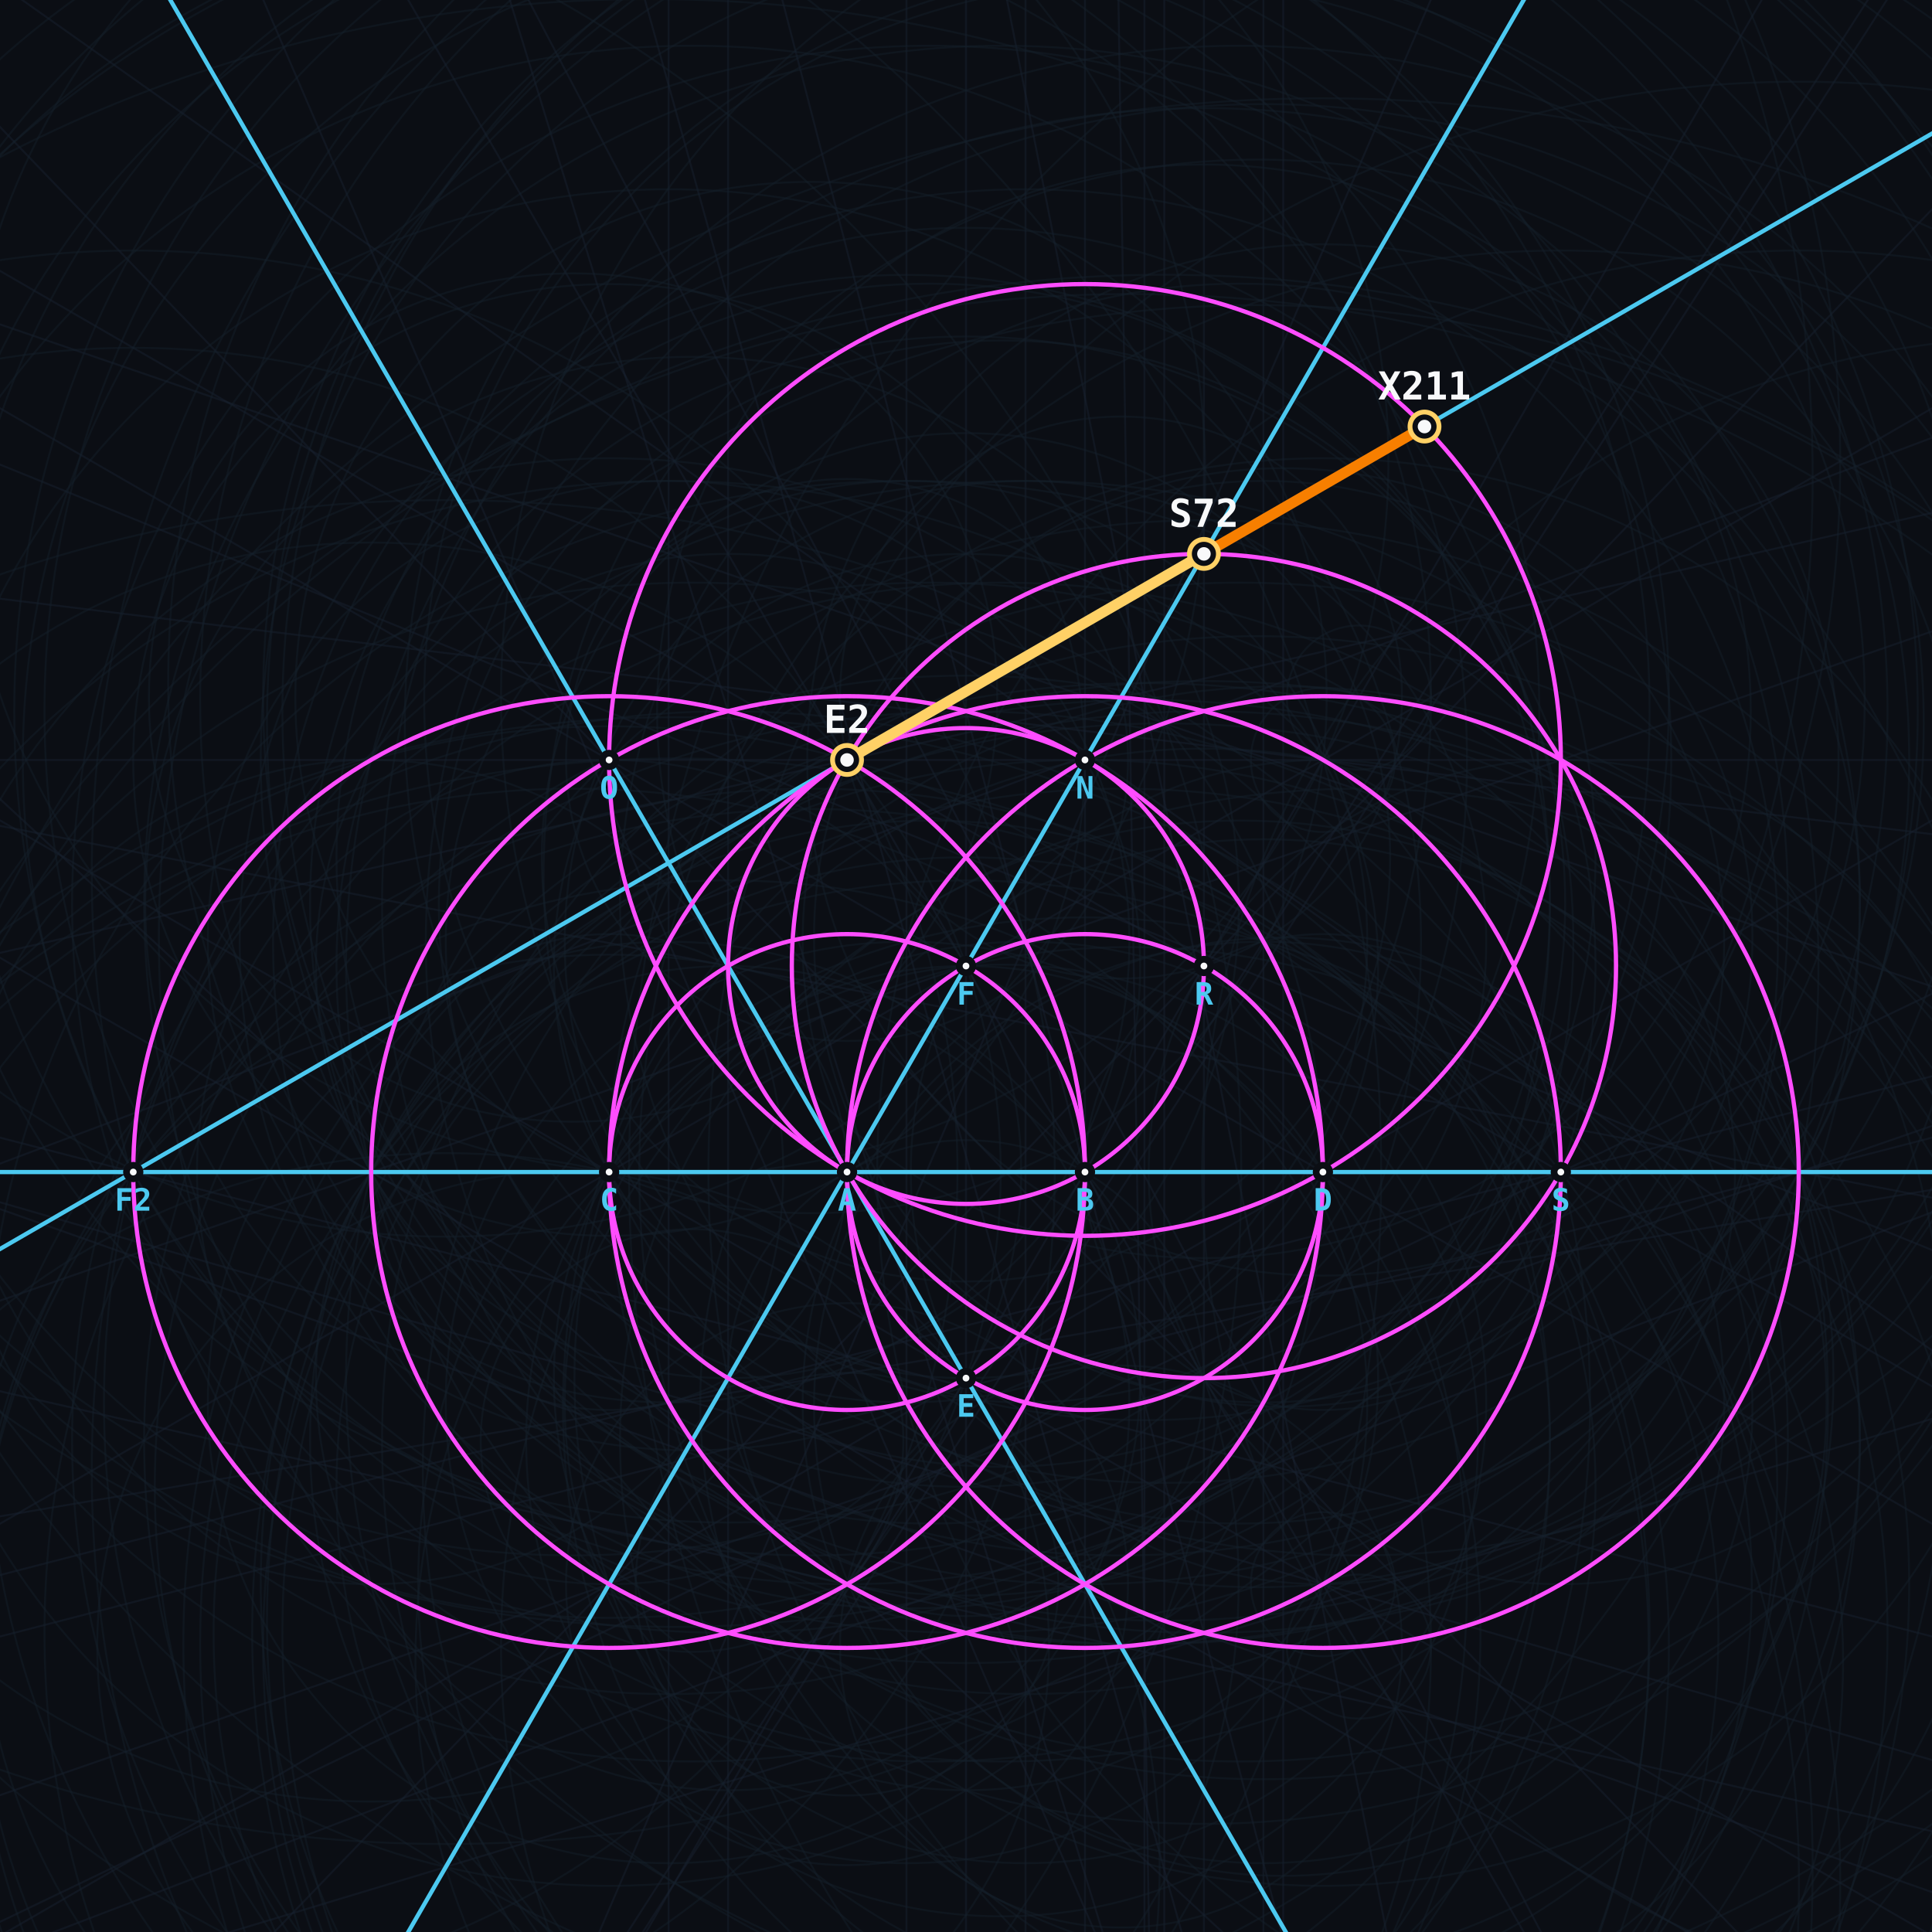
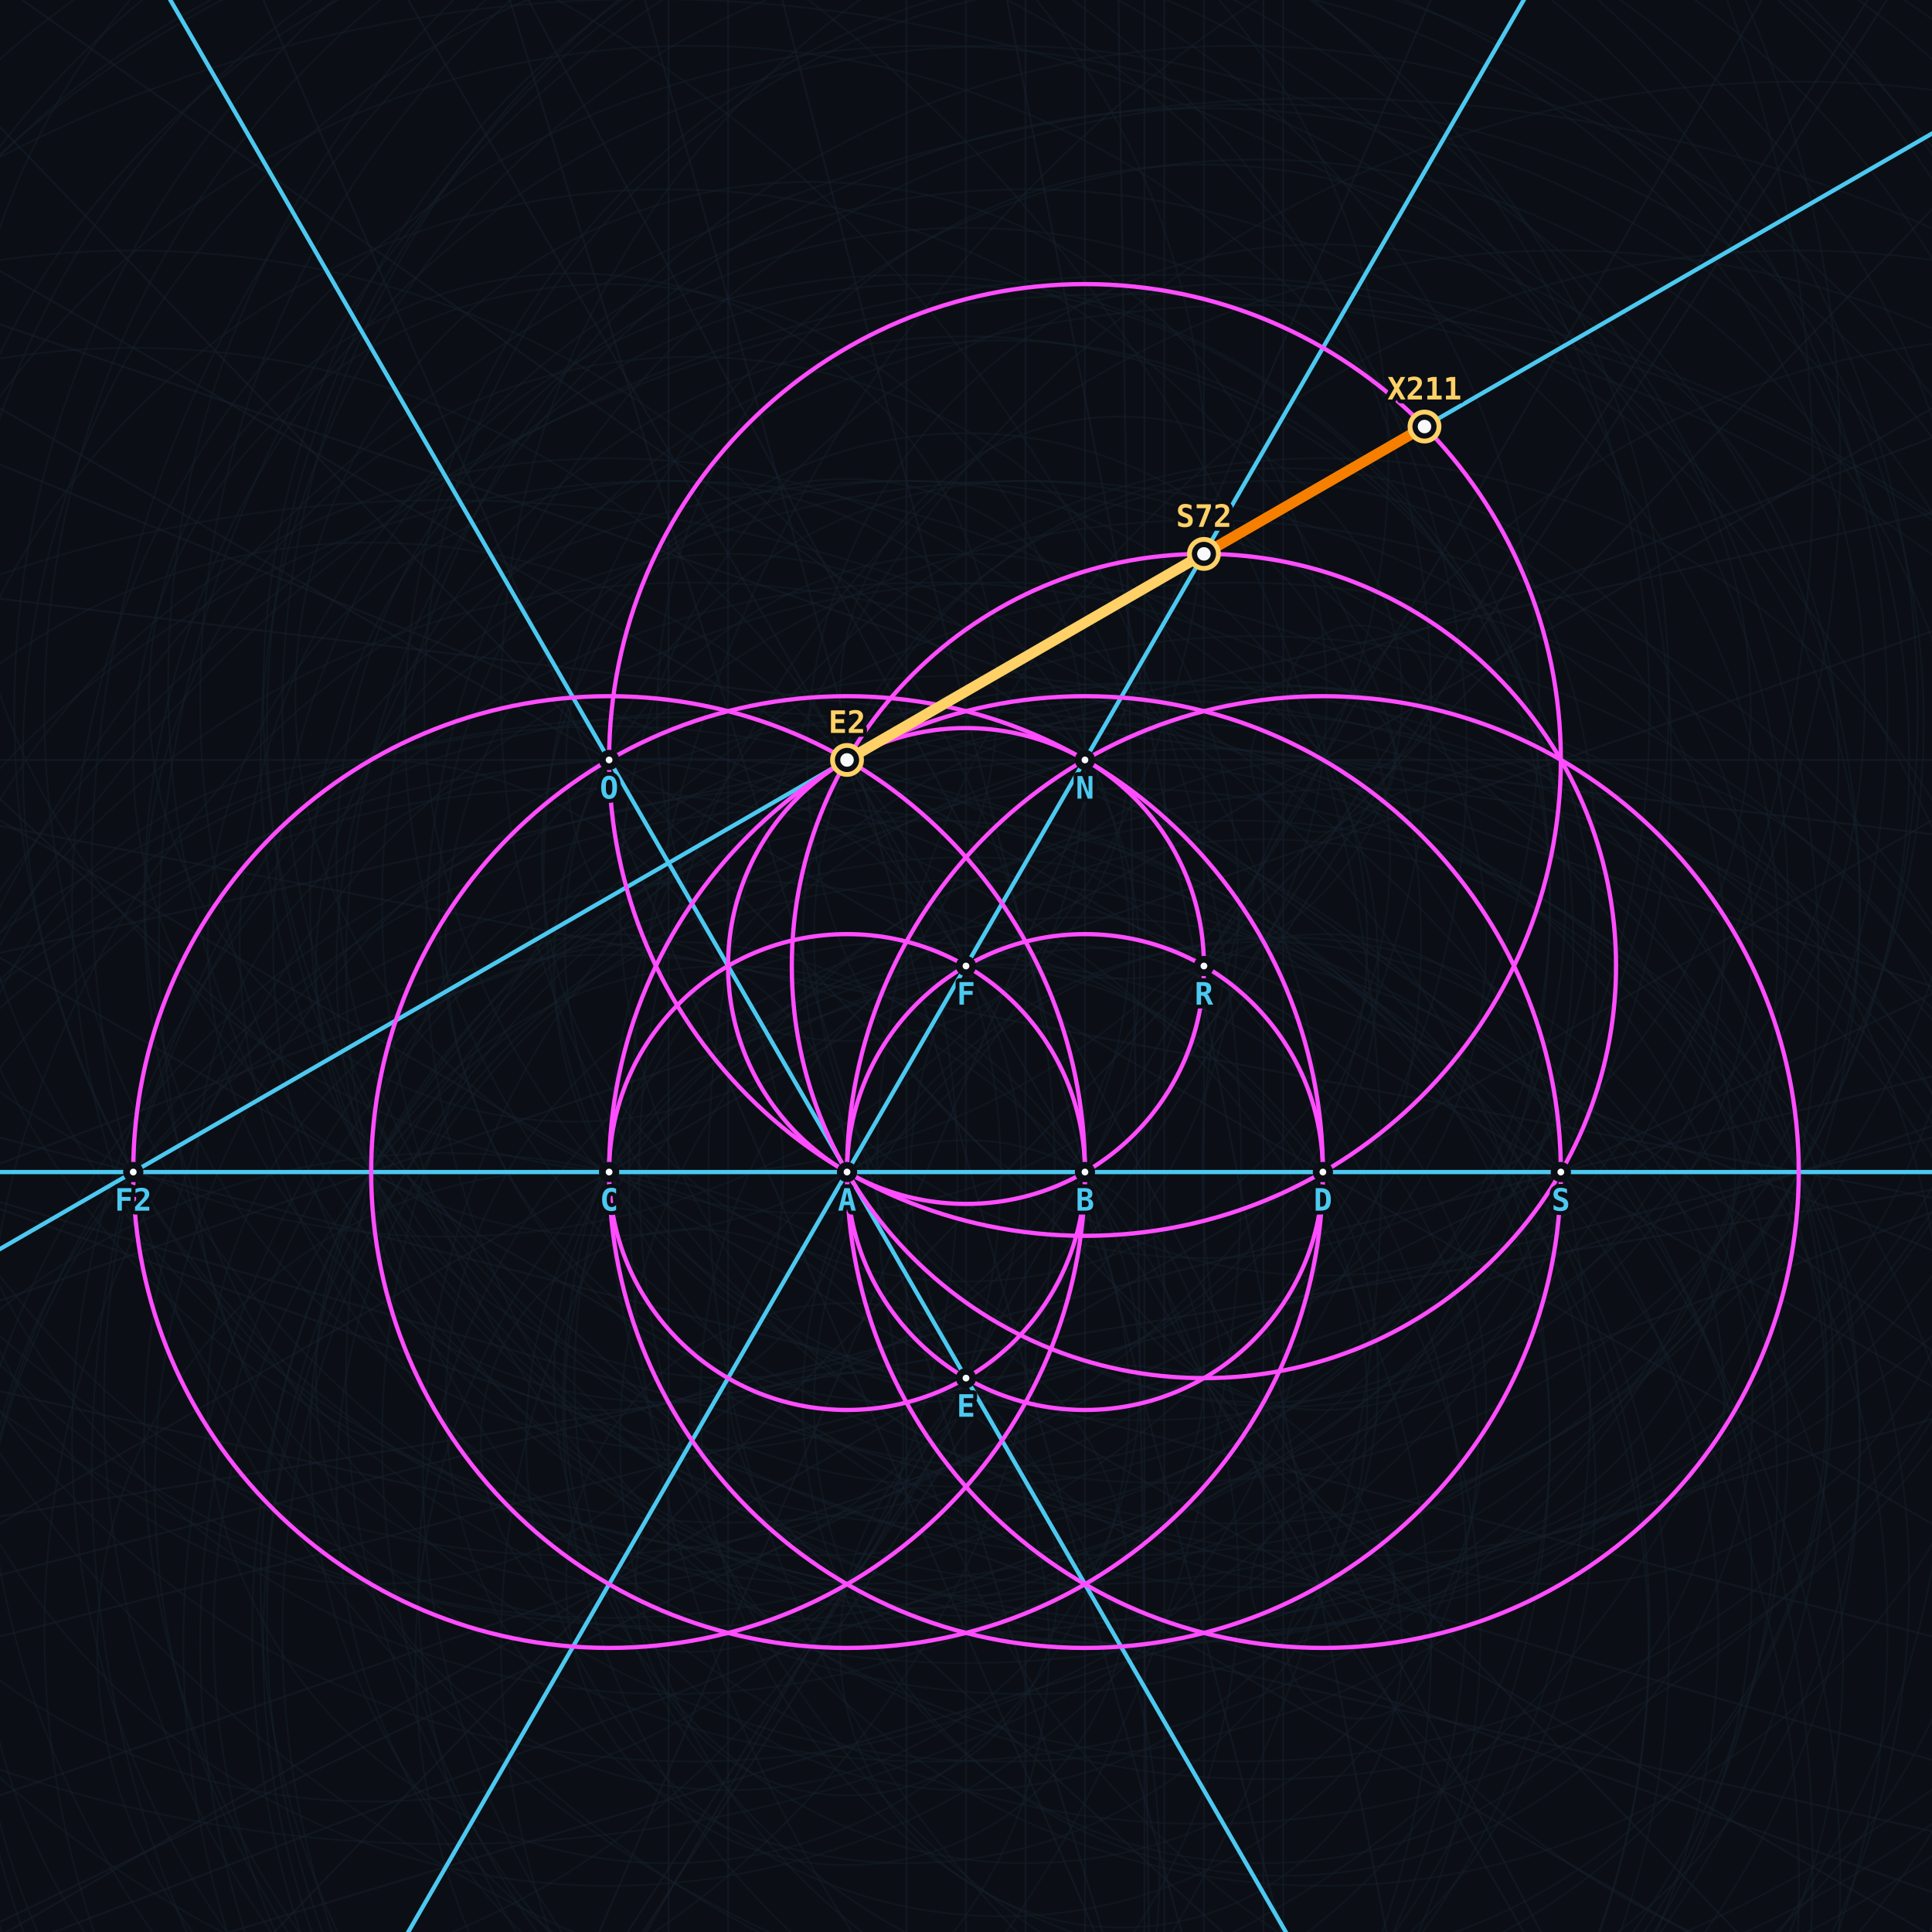
<svg xmlns="http://www.w3.org/2000/svg" viewBox="0 0 1000 1000" width="100%" height="100%" class="levels-svg">
  <defs>
    <clipPath id="sq-clip">
      <rect x="0" y="0" width="1000" height="1000" />
    </clipPath>
  </defs>
  <rect x="0" y="0" width="1000" height="1000" fill="#0b0e14" />
  <g clip-path="url(#sq-clip)">
    <line x1="1155.79" y1="-422.55" x2="-94.21" y2="1742.51" stroke="#1a2332" stroke-width="1.0" stroke-opacity="0.45" />
    <line x1="1155.79" y1="1635.86" x2="-94.21" y2="-529.21" stroke="#1a2332" stroke-width="1.0" stroke-opacity="0.45" />
    <line x1="-674.90" y1="34.98" x2="1490.17" y2="1284.98" stroke="#1a2332" stroke-width="1.0" stroke-opacity="0.45" />
    <line x1="-674.90" y1="1178.33" x2="1490.17" y2="-71.67" stroke="#1a2332" stroke-width="1.0" stroke-opacity="0.45" />
    <line x1="1674.90" y1="34.98" x2="-490.17" y2="1284.98" stroke="#1a2332" stroke-width="1.0" stroke-opacity="0.45" />
    <line x1="1674.90" y1="1178.33" x2="-490.17" y2="-71.67" stroke="#1a2332" stroke-width="1.0" stroke-opacity="0.45" />
    <line x1="500.00" y1="1856.65" x2="500.00" y2="-643.35" stroke="#1a2332" stroke-width="1.0" stroke-opacity="0.45" />
    <line x1="1527.20" y1="144.17" x2="-835.08" y2="962.49" stroke="#1a2332" stroke-width="1.0" stroke-opacity="0.45" />
    <line x1="-798.05" y1="34.98" x2="1367.01" y2="1284.98" stroke="#1a2332" stroke-width="1.0" stroke-opacity="0.45" />
    <line x1="376.85" y1="1856.65" x2="376.85" y2="-643.35" stroke="#1a2332" stroke-width="1.0" stroke-opacity="0.45" />
    <line x1="-573.53" y1="317.10" x2="1881.42" y2="789.55" stroke="#1a2332" stroke-width="1.0" stroke-opacity="0.45" />
    <line x1="1910.43" y1="353.77" x2="-510.18" y2="978.77" stroke="#1a2332" stroke-width="1.0" stroke-opacity="0.45" />
    <line x1="469.21" y1="1856.65" x2="469.21" y2="-643.35" stroke="#1a2332" stroke-width="1.0" stroke-opacity="0.45" />
    <line x1="180.87" y1="-550.72" x2="849.91" y2="1858.09" stroke="#1a2332" stroke-width="1.0" stroke-opacity="0.45" />
    <line x1="561.58" y1="1856.65" x2="561.58" y2="-643.35" stroke="#1a2332" stroke-width="1.0" stroke-opacity="0.45" />
    <line x1="1688.42" y1="393.35" x2="-811.58" y2="393.35" stroke="#1a2332" stroke-width="1.0" stroke-opacity="0.45" />
    <line x1="-397.51" y1="-347.39" x2="1335.93" y2="1454.05" stroke="#1a2332" stroke-width="1.0" stroke-opacity="0.45" />
    <line x1="1650.35" y1="357.47" x2="-711.93" y2="1175.79" stroke="#1a2332" stroke-width="1.0" stroke-opacity="0.45" />
    <line x1="-397.51" y1="1560.70" x2="1335.93" y2="-240.74" stroke="#1a2332" stroke-width="1.0" stroke-opacity="0.45" />
    <line x1="-367.01" y1="-71.67" x2="1798.05" y2="1178.33" stroke="#1a2332" stroke-width="1.0" stroke-opacity="0.45" />
    <line x1="1787.28" y1="353.77" x2="-633.34" y2="978.77" stroke="#1a2332" stroke-width="1.0" stroke-opacity="0.45" />
    <line x1="346.06" y1="1856.65" x2="346.06" y2="-643.35" stroke="#1a2332" stroke-width="1.0" stroke-opacity="0.45" />
    <line x1="-71.08" y1="-481.92" x2="917.14" y2="1814.47" stroke="#1a2332" stroke-width="1.0" stroke-opacity="0.45" />
    <line x1="249.08" y1="-603.65" x2="874.08" y2="1816.96" stroke="#1a2332" stroke-width="1.0" stroke-opacity="0.45" />
    <line x1="623.15" y1="1856.65" x2="623.15" y2="-643.35" stroke="#1a2332" stroke-width="1.0" stroke-opacity="0.45" />
    <line x1="1660.82" y1="-21.67" x2="-679.47" y2="857.55" stroke="#1a2332" stroke-width="1.0" stroke-opacity="0.45" />
    <line x1="1728.12" y1="1113.67" x2="-709.47" y2="558.54" stroke="#1a2332" stroke-width="1.0" stroke-opacity="0.45" />
    <line x1="1315.04" y1="1632.55" x2="-518.41" y2="-66.99" stroke="#1a2332" stroke-width="1.0" stroke-opacity="0.45" />
    <line x1="1728.12" y1="99.64" x2="-709.47" y2="654.76" stroke="#1a2332" stroke-width="1.0" stroke-opacity="0.45" />
    <line x1="-910.43" y1="353.77" x2="1510.18" y2="978.77" stroke="#1a2332" stroke-width="1.0" stroke-opacity="0.45" />
    <line x1="530.79" y1="1856.65" x2="530.79" y2="-643.35" stroke="#1a2332" stroke-width="1.0" stroke-opacity="0.45" />
    <line x1="947.92" y1="-481.92" x2="-40.29" y2="1814.47" stroke="#1a2332" stroke-width="1.0" stroke-opacity="0.45" />
    <line x1="71.78" y1="-626.15" x2="805.07" y2="1763.89" stroke="#1a2332" stroke-width="1.0" stroke-opacity="0.45" />
    <line x1="1556.27" y1="873.17" x2="-759.64" y2="-68.38" stroke="#1a2332" stroke-width="1.0" stroke-opacity="0.45" />
    <line x1="1534.37" y1="257.66" x2="-719.10" y2="1340.19" stroke="#1a2332" stroke-width="1.0" stroke-opacity="0.45" />
    <line x1="6.10" y1="-510.39" x2="1166.49" y2="1703.99" stroke="#1a2332" stroke-width="1.0" stroke-opacity="0.45" />
    <line x1="653.94" y1="1856.65" x2="653.94" y2="-643.35" stroke="#1a2332" stroke-width="1.0" stroke-opacity="0.45" />
    <line x1="1212.03" y1="-382.14" x2="-138.31" y2="1721.80" stroke="#1a2332" stroke-width="1.0" stroke-opacity="0.45" />
    <line x1="1793.07" y1="528.43" x2="-688.56" y2="225.97" stroke="#1a2332" stroke-width="1.0" stroke-opacity="0.45" />
    <line x1="1516.23" y1="1059.99" x2="-885.69" y2="366.62" stroke="#1a2332" stroke-width="1.0" stroke-opacity="0.45" />
    <line x1="-904.29" y1="306.10" x2="1452.73" y2="1139.43" stroke="#1a2332" stroke-width="1.0" stroke-opacity="0.45" />
    <line x1="602.63" y1="1856.65" x2="602.63" y2="-643.35" stroke="#1a2332" stroke-width="1.0" stroke-opacity="0.45" />
    <line x1="1599.18" y1="715.98" x2="-765.78" y2="-94.56" stroke="#1a2332" stroke-width="1.0" stroke-opacity="0.45" />
    <line x1="1604.42" y1="552.15" x2="-789.15" y2="1273.84" stroke="#1a2332" stroke-width="1.0" stroke-opacity="0.45" />
    <line x1="568.67" y1="-647.51" x2="608.19" y2="1852.18" stroke="#1a2332" stroke-width="1.0" stroke-opacity="0.45" />
    <line x1="592.36" y1="1856.65" x2="592.36" y2="-643.35" stroke="#1a2332" stroke-width="1.0" stroke-opacity="0.45" />
    <line x1="387.40" y1="-681.39" x2="869.17" y2="1771.75" stroke="#1a2332" stroke-width="1.0" stroke-opacity="0.45" />
    <line x1="664.20" y1="1856.65" x2="664.20" y2="-643.35" stroke="#1a2332" stroke-width="1.0" stroke-opacity="0.45" />
    <line x1="1183.34" y1="-321.13" x2="-169.97" y2="1780.91" stroke="#1a2332" stroke-width="1.0" stroke-opacity="0.45" />
    <line x1="1520.62" y1="1067.09" x2="-520.62" y2="-376.28" stroke="#1a2332" stroke-width="1.0" stroke-opacity="0.45" />
    <line x1="-314.70" y1="1131.30" x2="2019.72" y2="236.60" stroke="#1a2332" stroke-width="1.0" stroke-opacity="0.45" />
    <line x1="1927.51" y1="459.04" x2="-537.52" y2="875.70" stroke="#1a2332" stroke-width="1.0" stroke-opacity="0.45" />
    <circle cx="315.27" cy="606.65" r="123.15" fill="none" stroke="#161f2c" stroke-width="1.0" stroke-opacity="0.45" />
    <circle cx="500.00" cy="713.31" r="123.15" fill="none" stroke="#161f2c" stroke-width="1.0" stroke-opacity="0.45" />
    <circle cx="684.73" cy="606.65" r="123.15" fill="none" stroke="#161f2c" stroke-width="1.0" stroke-opacity="0.45" />
    <circle cx="315.27" cy="606.65" r="369.46" fill="none" stroke="#161f2c" stroke-width="1.0" stroke-opacity="0.45" />
    <circle cx="684.73" cy="606.65" r="369.46" fill="none" stroke="#161f2c" stroke-width="1.0" stroke-opacity="0.45" />
    <circle cx="315.27" cy="606.65" r="213.31" fill="none" stroke="#161f2c" stroke-width="1.0" stroke-opacity="0.45" />
    <circle cx="500.00" cy="713.31" r="213.31" fill="none" stroke="#161f2c" stroke-width="1.0" stroke-opacity="0.45" />
    <circle cx="500.00" cy="500.00" r="213.31" fill="none" stroke="#161f2c" stroke-width="1.0" stroke-opacity="0.45" />
    <circle cx="684.73" cy="606.65" r="213.31" fill="none" stroke="#161f2c" stroke-width="1.0" stroke-opacity="0.45" />
    <circle cx="500.00" cy="500.00" r="325.83" fill="none" stroke="#161f2c" stroke-width="1.0" stroke-opacity="0.45" />
    <circle cx="192.12" cy="606.65" r="325.83" fill="none" stroke="#161f2c" stroke-width="1.0" stroke-opacity="0.45" />
    <circle cx="192.12" cy="606.65" r="213.31" fill="none" stroke="#161f2c" stroke-width="1.0" stroke-opacity="0.45" />
    <circle cx="376.85" cy="713.31" r="213.31" fill="none" stroke="#161f2c" stroke-width="1.0" stroke-opacity="0.45" />
    <circle cx="376.85" cy="500.00" r="213.31" fill="none" stroke="#161f2c" stroke-width="1.0" stroke-opacity="0.45" />
    <circle cx="376.85" cy="500.00" r="564.36" fill="none" stroke="#161f2c" stroke-width="1.0" stroke-opacity="0.45" />
    <circle cx="931.03" cy="606.65" r="564.36" fill="none" stroke="#161f2c" stroke-width="1.0" stroke-opacity="0.45" />
    <circle cx="931.03" cy="606.65" r="476.97" fill="none" stroke="#161f2c" stroke-width="1.0" stroke-opacity="0.45" />
    <circle cx="469.21" cy="725.90" r="476.97" fill="none" stroke="#161f2c" stroke-width="1.0" stroke-opacity="0.45" />
    <circle cx="469.21" cy="725.90" r="238.48" fill="none" stroke="#161f2c" stroke-width="1.0" stroke-opacity="0.45" />
    <circle cx="469.21" cy="487.41" r="238.48" fill="none" stroke="#161f2c" stroke-width="1.0" stroke-opacity="0.45" />
    <circle cx="469.21" cy="487.41" r="345.14" fill="none" stroke="#161f2c" stroke-width="1.0" stroke-opacity="0.45" />
    <circle cx="561.58" cy="819.96" r="345.14" fill="none" stroke="#161f2c" stroke-width="1.0" stroke-opacity="0.45" />
    <circle cx="561.58" cy="819.96" r="426.61" fill="none" stroke="#161f2c" stroke-width="1.0" stroke-opacity="0.45" />
    <circle cx="561.58" cy="393.35" r="426.61" fill="none" stroke="#161f2c" stroke-width="1.0" stroke-opacity="0.45" />
    <circle cx="315.27" cy="393.35" r="246.31" fill="none" stroke="#161f2c" stroke-width="1.0" stroke-opacity="0.45" />
    <circle cx="315.27" cy="393.35" r="444.03" fill="none" stroke="#161f2c" stroke-width="1.0" stroke-opacity="0.45" />
    <circle cx="623.15" cy="713.31" r="444.03" fill="none" stroke="#161f2c" stroke-width="1.0" stroke-opacity="0.45" />
    <circle cx="623.15" cy="713.31" r="325.83" fill="none" stroke="#161f2c" stroke-width="1.0" stroke-opacity="0.45" />
    <circle cx="315.27" cy="819.96" r="325.83" fill="none" stroke="#161f2c" stroke-width="1.0" stroke-opacity="0.45" />
    <circle cx="315.27" cy="819.96" r="444.03" fill="none" stroke="#161f2c" stroke-width="1.0" stroke-opacity="0.45" />
    <circle cx="623.15" cy="500.00" r="444.03" fill="none" stroke="#161f2c" stroke-width="1.0" stroke-opacity="0.45" />
    <circle cx="807.88" cy="606.65" r="213.31" fill="none" stroke="#161f2c" stroke-width="1.0" stroke-opacity="0.45" />
    <circle cx="807.88" cy="606.65" r="476.97" fill="none" stroke="#161f2c" stroke-width="1.0" stroke-opacity="0.45" />
    <circle cx="346.06" cy="725.90" r="476.97" fill="none" stroke="#161f2c" stroke-width="1.0" stroke-opacity="0.45" />
    <circle cx="346.06" cy="725.90" r="238.48" fill="none" stroke="#161f2c" stroke-width="1.0" stroke-opacity="0.45" />
    <circle cx="346.06" cy="487.41" r="238.48" fill="none" stroke="#161f2c" stroke-width="1.0" stroke-opacity="0.45" />
    <circle cx="346.06" cy="487.41" r="389.44" fill="none" stroke="#161f2c" stroke-width="1.0" stroke-opacity="0.45" />
    <circle cx="500.00" cy="845.14" r="389.44" fill="none" stroke="#161f2c" stroke-width="1.0" stroke-opacity="0.45" />
    <circle cx="500.00" cy="845.14" r="476.97" fill="none" stroke="#161f2c" stroke-width="1.0" stroke-opacity="0.45" />
    <circle cx="500.00" cy="368.17" r="476.97" fill="none" stroke="#161f2c" stroke-width="1.0" stroke-opacity="0.45" />
    <circle cx="500.00" cy="368.17" r="492.61" fill="none" stroke="#161f2c" stroke-width="1.0" stroke-opacity="0.45" />
    <circle cx="623.15" cy="845.14" r="492.61" fill="none" stroke="#161f2c" stroke-width="1.0" stroke-opacity="0.45" />
    <circle cx="623.15" cy="845.14" r="476.97" fill="none" stroke="#161f2c" stroke-width="1.0" stroke-opacity="0.45" />
    <circle cx="623.15" cy="368.17" r="476.97" fill="none" stroke="#161f2c" stroke-width="1.0" stroke-opacity="0.45" />
    <circle cx="623.15" cy="368.17" r="283.03" fill="none" stroke="#161f2c" stroke-width="1.0" stroke-opacity="0.45" />
    <circle cx="358.20" cy="467.71" r="283.03" fill="none" stroke="#161f2c" stroke-width="1.0" stroke-opacity="0.45" />
    <circle cx="358.20" cy="467.71" r="444.03" fill="none" stroke="#161f2c" stroke-width="1.0" stroke-opacity="0.45" />
    <circle cx="580.22" cy="852.25" r="444.03" fill="none" stroke="#161f2c" stroke-width="1.0" stroke-opacity="0.45" />
    <circle cx="580.22" cy="852.25" r="145.43" fill="none" stroke="#161f2c" stroke-width="1.0" stroke-opacity="0.45" />
    <circle cx="438.42" cy="819.96" r="145.43" fill="none" stroke="#161f2c" stroke-width="1.0" stroke-opacity="0.45" />
    <circle cx="438.42" cy="819.96" r="109.38" fill="none" stroke="#161f2c" stroke-width="1.0" stroke-opacity="0.45" />
    <circle cx="358.20" cy="745.60" r="109.38" fill="none" stroke="#161f2c" stroke-width="1.0" stroke-opacity="0.45" />
    <circle cx="358.20" cy="745.60" r="444.03" fill="none" stroke="#161f2c" stroke-width="1.0" stroke-opacity="0.45" />
    <circle cx="580.22" cy="361.05" r="444.03" fill="none" stroke="#161f2c" stroke-width="1.0" stroke-opacity="0.45" />
    <circle cx="580.22" cy="361.05" r="145.43" fill="none" stroke="#161f2c" stroke-width="1.0" stroke-opacity="0.45" />
    <circle cx="438.42" cy="393.35" r="145.43" fill="none" stroke="#161f2c" stroke-width="1.0" stroke-opacity="0.45" />
    <circle cx="438.42" cy="393.35" r="426.61" fill="none" stroke="#161f2c" stroke-width="1.0" stroke-opacity="0.45" />
    <circle cx="68.97" cy="606.65" r="426.61" fill="none" stroke="#161f2c" stroke-width="1.0" stroke-opacity="0.45" />
    <circle cx="68.97" cy="606.65" r="476.97" fill="none" stroke="#161f2c" stroke-width="1.0" stroke-opacity="0.45" />
    <circle cx="530.79" cy="725.90" r="476.97" fill="none" stroke="#161f2c" stroke-width="1.0" stroke-opacity="0.45" />
    <circle cx="530.79" cy="725.90" r="238.48" fill="none" stroke="#161f2c" stroke-width="1.0" stroke-opacity="0.45" />
    <circle cx="530.79" cy="487.41" r="238.48" fill="none" stroke="#161f2c" stroke-width="1.0" stroke-opacity="0.45" />
    <circle cx="530.79" cy="487.41" r="389.44" fill="none" stroke="#161f2c" stroke-width="1.0" stroke-opacity="0.45" />
    <circle cx="376.85" cy="845.14" r="389.44" fill="none" stroke="#161f2c" stroke-width="1.0" stroke-opacity="0.45" />
    <circle cx="376.85" cy="845.14" r="476.97" fill="none" stroke="#161f2c" stroke-width="1.0" stroke-opacity="0.45" />
    <circle cx="376.85" cy="368.17" r="476.97" fill="none" stroke="#161f2c" stroke-width="1.0" stroke-opacity="0.45" />
    <circle cx="376.85" cy="368.17" r="419.87" fill="none" stroke="#161f2c" stroke-width="1.0" stroke-opacity="0.45" />
    <circle cx="500.00" cy="769.57" r="419.87" fill="none" stroke="#161f2c" stroke-width="1.0" stroke-opacity="0.45" />
    <circle cx="500.00" cy="769.57" r="325.83" fill="none" stroke="#161f2c" stroke-width="1.0" stroke-opacity="0.45" />
    <circle cx="500.00" cy="443.74" r="325.83" fill="none" stroke="#161f2c" stroke-width="1.0" stroke-opacity="0.45" />
    <circle cx="500.00" cy="443.74" r="219.54" fill="none" stroke="#161f2c" stroke-width="1.0" stroke-opacity="0.45" />
    <circle cx="296.63" cy="361.05" r="219.54" fill="none" stroke="#161f2c" stroke-width="1.0" stroke-opacity="0.45" />
    <circle cx="296.63" cy="361.05" r="444.03" fill="none" stroke="#161f2c" stroke-width="1.0" stroke-opacity="0.45" />
    <circle cx="518.64" cy="745.60" r="444.03" fill="none" stroke="#161f2c" stroke-width="1.0" stroke-opacity="0.45" />
    <circle cx="518.64" cy="745.60" r="246.31" fill="none" stroke="#161f2c" stroke-width="1.0" stroke-opacity="0.45" />
    <circle cx="296.63" cy="852.25" r="246.31" fill="none" stroke="#161f2c" stroke-width="1.0" stroke-opacity="0.45" />
    <circle cx="296.63" cy="852.25" r="444.03" fill="none" stroke="#161f2c" stroke-width="1.0" stroke-opacity="0.45" />
    <circle cx="518.64" cy="467.71" r="444.03" fill="none" stroke="#161f2c" stroke-width="1.0" stroke-opacity="0.45" />
    <circle cx="518.64" cy="467.71" r="291.49" fill="none" stroke="#161f2c" stroke-width="1.0" stroke-opacity="0.45" />
    <circle cx="653.94" cy="725.90" r="291.49" fill="none" stroke="#161f2c" stroke-width="1.0" stroke-opacity="0.45" />
    <circle cx="653.94" cy="725.90" r="238.48" fill="none" stroke="#161f2c" stroke-width="1.0" stroke-opacity="0.45" />
    <circle cx="653.94" cy="487.41" r="238.48" fill="none" stroke="#161f2c" stroke-width="1.0" stroke-opacity="0.45" />
    <circle cx="653.94" cy="487.41" r="433.52" fill="none" stroke="#161f2c" stroke-width="1.0" stroke-opacity="0.45" />
    <circle cx="419.78" cy="852.25" r="433.52" fill="none" stroke="#161f2c" stroke-width="1.0" stroke-opacity="0.45" />
    <circle cx="419.78" cy="852.25" r="444.03" fill="none" stroke="#161f2c" stroke-width="1.0" stroke-opacity="0.45" />
    <circle cx="641.80" cy="467.71" r="444.03" fill="none" stroke="#161f2c" stroke-width="1.0" stroke-opacity="0.45" />
    <circle cx="641.80" cy="467.71" r="320.88" fill="none" stroke="#161f2c" stroke-width="1.0" stroke-opacity="0.45" />
    <circle cx="481.36" cy="745.60" r="320.88" fill="none" stroke="#161f2c" stroke-width="1.0" stroke-opacity="0.45" />
    <circle cx="481.36" cy="745.60" r="444.03" fill="none" stroke="#161f2c" stroke-width="1.0" stroke-opacity="0.45" />
    <circle cx="703.37" cy="361.05" r="444.03" fill="none" stroke="#161f2c" stroke-width="1.0" stroke-opacity="0.45" />
    <circle cx="703.37" cy="361.05" r="37.29" fill="none" stroke="#161f2c" stroke-width="1.0" stroke-opacity="0.45" />
    <circle cx="684.73" cy="393.35" r="37.29" fill="none" stroke="#161f2c" stroke-width="1.0" stroke-opacity="0.45" />
    <circle cx="684.73" cy="393.35" r="266.91" fill="none" stroke="#161f2c" stroke-width="1.0" stroke-opacity="0.45" />
    <circle cx="419.78" cy="361.05" r="266.91" fill="none" stroke="#161f2c" stroke-width="1.0" stroke-opacity="0.45" />
    <circle cx="419.78" cy="361.05" r="444.03" fill="none" stroke="#161f2c" stroke-width="1.0" stroke-opacity="0.45" />
    <circle cx="641.80" cy="745.60" r="444.03" fill="none" stroke="#161f2c" stroke-width="1.0" stroke-opacity="0.45" />
    <circle cx="641.80" cy="745.60" r="320.88" fill="none" stroke="#161f2c" stroke-width="1.0" stroke-opacity="0.45" />
    <circle cx="481.36" cy="467.71" r="320.88" fill="none" stroke="#161f2c" stroke-width="1.0" stroke-opacity="0.45" />
    <circle cx="481.36" cy="467.71" r="444.03" fill="none" stroke="#161f2c" stroke-width="1.0" stroke-opacity="0.45" />
    <circle cx="703.37" cy="852.25" r="444.03" fill="none" stroke="#161f2c" stroke-width="1.0" stroke-opacity="0.45" />
    <circle cx="703.37" cy="852.25" r="37.29" fill="none" stroke="#161f2c" stroke-width="1.0" stroke-opacity="0.45" />
    <circle cx="684.73" cy="819.96" r="37.29" fill="none" stroke="#161f2c" stroke-width="1.0" stroke-opacity="0.45" />
    <circle cx="684.73" cy="819.96" r="769.09" fill="none" stroke="#161f2c" stroke-width="1.0" stroke-opacity="0.45" />
    <circle cx="-54.19" cy="606.65" r="769.09" fill="none" stroke="#161f2c" stroke-width="1.0" stroke-opacity="0.45" />
    <circle cx="-54.19" cy="606.65" r="696.66" fill="none" stroke="#161f2c" stroke-width="1.0" stroke-opacity="0.45" />
    <circle cx="602.63" cy="838.87" r="696.66" fill="none" stroke="#161f2c" stroke-width="1.0" stroke-opacity="0.45" />
    <circle cx="602.63" cy="838.87" r="464.44" fill="none" stroke="#161f2c" stroke-width="1.0" stroke-opacity="0.45" />
    <circle cx="602.63" cy="374.43" r="464.44" fill="none" stroke="#161f2c" stroke-width="1.0" stroke-opacity="0.45" />
    <circle cx="602.63" cy="374.43" r="393.09" fill="none" stroke="#161f2c" stroke-width="1.0" stroke-opacity="0.45" />
    <circle cx="230.77" cy="246.99" r="393.09" fill="none" stroke="#161f2c" stroke-width="1.0" stroke-opacity="0.45" />
    <circle cx="230.77" cy="246.99" r="707.46" fill="none" stroke="#161f2c" stroke-width="1.0" stroke-opacity="0.45" />
    <circle cx="584.50" cy="859.67" r="707.46" fill="none" stroke="#161f2c" stroke-width="1.0" stroke-opacity="0.45" />
    <circle cx="584.50" cy="859.67" r="369.46" fill="none" stroke="#161f2c" stroke-width="1.0" stroke-opacity="0.45" />
    <circle cx="230.77" cy="966.32" r="369.46" fill="none" stroke="#161f2c" stroke-width="1.0" stroke-opacity="0.45" />
    <circle cx="230.77" cy="966.32" r="707.46" fill="none" stroke="#161f2c" stroke-width="1.0" stroke-opacity="0.45" />
    <circle cx="584.50" cy="353.64" r="707.46" fill="none" stroke="#161f2c" stroke-width="1.0" stroke-opacity="0.45" />
    <circle cx="584.50" cy="353.64" r="497.45" fill="none" stroke="#161f2c" stroke-width="1.0" stroke-opacity="0.45" />
    <circle cx="592.36" cy="851.03" r="497.45" fill="none" stroke="#161f2c" stroke-width="1.0" stroke-opacity="0.45" />
    <circle cx="592.36" cy="851.03" r="488.75" fill="none" stroke="#161f2c" stroke-width="1.0" stroke-opacity="0.45" />
    <circle cx="592.36" cy="362.28" r="488.75" fill="none" stroke="#161f2c" stroke-width="1.0" stroke-opacity="0.45" />
    <circle cx="592.36" cy="362.28" r="372.79" fill="none" stroke="#161f2c" stroke-width="1.0" stroke-opacity="0.45" />
    <circle cx="664.20" cy="728.08" r="372.79" fill="none" stroke="#161f2c" stroke-width="1.0" stroke-opacity="0.45" />
    <circle cx="664.20" cy="728.08" r="242.86" fill="none" stroke="#161f2c" stroke-width="1.0" stroke-opacity="0.45" />
    <circle cx="664.20" cy="485.22" r="242.86" fill="none" stroke="#161f2c" stroke-width="1.0" stroke-opacity="0.45" />
    <circle cx="664.20" cy="485.22" r="581.97" fill="none" stroke="#161f2c" stroke-width="1.0" stroke-opacity="0.45" />
    <circle cx="349.17" cy="974.55" r="581.97" fill="none" stroke="#161f2c" stroke-width="1.0" stroke-opacity="0.45" />
    <circle cx="349.17" cy="974.55" r="603.32" fill="none" stroke="#161f2c" stroke-width="1.0" stroke-opacity="0.45" />
    <circle cx="650.83" cy="452.06" r="603.32" fill="none" stroke="#161f2c" stroke-width="1.0" stroke-opacity="0.45" />
    <circle cx="650.83" cy="452.06" r="369.46" fill="none" stroke="#161f2c" stroke-width="1.0" stroke-opacity="0.45" />
    <circle cx="349.17" cy="238.75" r="369.46" fill="none" stroke="#161f2c" stroke-width="1.0" stroke-opacity="0.45" />
    <circle cx="349.17" cy="238.75" r="603.32" fill="none" stroke="#161f2c" stroke-width="1.0" stroke-opacity="0.45" />
    <circle cx="650.83" cy="761.25" r="603.32" fill="none" stroke="#161f2c" stroke-width="1.0" stroke-opacity="0.45" />
    <circle cx="650.83" cy="761.25" r="431.97" fill="none" stroke="#161f2c" stroke-width="1.0" stroke-opacity="0.45" />
    <circle cx="1054.19" cy="606.65" r="431.97" fill="none" stroke="#161f2c" stroke-width="1.0" stroke-opacity="0.45" />
    <circle cx="1054.19" cy="606.65" r="728.58" fill="none" stroke="#161f2c" stroke-width="1.0" stroke-opacity="0.45" />
    <circle cx="335.80" cy="728.08" r="728.58" fill="none" stroke="#161f2c" stroke-width="1.0" stroke-opacity="0.45" />
    <line x1="-750.00" y1="606.65" x2="1750.00" y2="606.65" stroke="#4cc9f0" stroke-width="2.2" stroke-linecap="round" />
    <line x1="-155.79" y1="-422.55" x2="1094.21" y2="1742.51" stroke="#4cc9f0" stroke-width="2.2" stroke-linecap="round" />
    <line x1="-155.79" y1="1635.86" x2="1094.21" y2="-529.21" stroke="#4cc9f0" stroke-width="2.2" stroke-linecap="round" />
    <line x1="1336.23" y1="-125.00" x2="-828.84" y2="1125.00" stroke="#4cc9f0" stroke-width="2.2" stroke-linecap="round" />
    <circle cx="438.42" cy="606.65" r="123.15" fill="none" stroke="#ff4dff" stroke-width="2.2" />
    <circle cx="561.58" cy="606.65" r="123.15" fill="none" stroke="#ff4dff" stroke-width="2.2" />
    <circle cx="438.42" cy="606.65" r="246.31" fill="none" stroke="#ff4dff" stroke-width="2.2" />
    <circle cx="684.73" cy="606.65" r="246.31" fill="none" stroke="#ff4dff" stroke-width="2.2" />
    <circle cx="500.00" cy="500.00" r="123.15" fill="none" stroke="#ff4dff" stroke-width="2.2" />
    <circle cx="561.58" cy="606.65" r="246.31" fill="none" stroke="#ff4dff" stroke-width="2.2" />
    <circle cx="315.27" cy="606.65" r="246.31" fill="none" stroke="#ff4dff" stroke-width="2.2" />
    <circle cx="561.58" cy="393.35" r="246.31" fill="none" stroke="#ff4dff" stroke-width="2.2" />
    <circle cx="623.15" cy="500.00" r="213.31" fill="none" stroke="#ff4dff" stroke-width="2.2" />
    <circle class="geom-point" cx="438.42" cy="606.65" r="3.5" data-base-r="3.5" fill="#f8f9fa" stroke="#0b0e14" stroke-width="3.5" />
-     <text class="geom-label" x="438.42" y="626.65" data-anchor-x="438.42" data-anchor-y="606.65" data-offset-y="20" data-base-font="16" fill="#4cc9f0" font-family="monospace" font-size="16" font-weight="bold" text-anchor="middle">A</text>
+     <text class="geom-label" x="438.42" y="626.65" data-anchor-x="438.42" data-anchor-y="606.65" data-offset-y="20" data-base-font="16" fill="#4cc9f0" stroke="#0b0e14" stroke-width="4" stroke-linejoin="round" paint-order="stroke fill" font-family="monospace" font-size="16" font-weight="bold" text-anchor="middle">A</text>
    <circle class="geom-point" cx="561.58" cy="606.65" r="3.5" data-base-r="3.5" fill="#f8f9fa" stroke="#0b0e14" stroke-width="3.5" />
-     <text class="geom-label" x="561.58" y="626.65" data-anchor-x="561.58" data-anchor-y="606.65" data-offset-y="20" data-base-font="16" fill="#4cc9f0" font-family="monospace" font-size="16" font-weight="bold" text-anchor="middle">B</text>
+     <text class="geom-label" x="561.58" y="626.65" data-anchor-x="561.58" data-anchor-y="606.65" data-offset-y="20" data-base-font="16" fill="#4cc9f0" stroke="#0b0e14" stroke-width="4" stroke-linejoin="round" paint-order="stroke fill" font-family="monospace" font-size="16" font-weight="bold" text-anchor="middle">B</text>
    <circle class="geom-point" cx="315.27" cy="606.65" r="3.5" data-base-r="3.5" fill="#f8f9fa" stroke="#0b0e14" stroke-width="3.5" />
-     <text class="geom-label" x="315.27" y="626.65" data-anchor-x="315.27" data-anchor-y="606.65" data-offset-y="20" data-base-font="16" fill="#4cc9f0" font-family="monospace" font-size="16" font-weight="bold" text-anchor="middle">C</text>
+     <text class="geom-label" x="315.27" y="626.65" data-anchor-x="315.27" data-anchor-y="606.65" data-offset-y="20" data-base-font="16" fill="#4cc9f0" stroke="#0b0e14" stroke-width="4" stroke-linejoin="round" paint-order="stroke fill" font-family="monospace" font-size="16" font-weight="bold" text-anchor="middle">C</text>
    <circle class="geom-point" cx="684.73" cy="606.65" r="3.5" data-base-r="3.5" fill="#f8f9fa" stroke="#0b0e14" stroke-width="3.5" />
-     <text class="geom-label" x="684.73" y="626.65" data-anchor-x="684.73" data-anchor-y="606.65" data-offset-y="20" data-base-font="16" fill="#4cc9f0" font-family="monospace" font-size="16" font-weight="bold" text-anchor="middle">D</text>
+     <text class="geom-label" x="684.73" y="626.65" data-anchor-x="684.73" data-anchor-y="606.65" data-offset-y="20" data-base-font="16" fill="#4cc9f0" stroke="#0b0e14" stroke-width="4" stroke-linejoin="round" paint-order="stroke fill" font-family="monospace" font-size="16" font-weight="bold" text-anchor="middle">D</text>
    <circle class="geom-point" cx="500.00" cy="713.31" r="3.5" data-base-r="3.5" fill="#f8f9fa" stroke="#0b0e14" stroke-width="3.5" />
-     <text class="geom-label" x="500.00" y="733.31" data-anchor-x="500.00" data-anchor-y="713.31" data-offset-y="20" data-base-font="16" fill="#4cc9f0" font-family="monospace" font-size="16" font-weight="bold" text-anchor="middle">E</text>
+     <text class="geom-label" x="500.00" y="733.31" data-anchor-x="500.00" data-anchor-y="713.31" data-offset-y="20" data-base-font="16" fill="#4cc9f0" stroke="#0b0e14" stroke-width="4" stroke-linejoin="round" paint-order="stroke fill" font-family="monospace" font-size="16" font-weight="bold" text-anchor="middle">E</text>
    <circle class="geom-point" cx="500.00" cy="500.00" r="3.5" data-base-r="3.5" fill="#f8f9fa" stroke="#0b0e14" stroke-width="3.5" />
-     <text class="geom-label" x="500.00" y="520.00" data-anchor-x="500.00" data-anchor-y="500.00" data-offset-y="20" data-base-font="16" fill="#4cc9f0" font-family="monospace" font-size="16" font-weight="bold" text-anchor="middle">F</text>
+     <text class="geom-label" x="500.00" y="520.00" data-anchor-x="500.00" data-anchor-y="500.00" data-offset-y="20" data-base-font="16" fill="#4cc9f0" stroke="#0b0e14" stroke-width="4" stroke-linejoin="round" paint-order="stroke fill" font-family="monospace" font-size="16" font-weight="bold" text-anchor="middle">F</text>
    <circle class="geom-point" cx="68.97" cy="606.65" r="3.5" data-base-r="3.5" fill="#f8f9fa" stroke="#0b0e14" stroke-width="3.5" />
-     <text class="geom-label" x="68.97" y="626.65" data-anchor-x="68.97" data-anchor-y="606.65" data-offset-y="20" data-base-font="16" fill="#4cc9f0" font-family="monospace" font-size="16" font-weight="bold" text-anchor="middle">F2</text>
+     <text class="geom-label" x="68.97" y="626.65" data-anchor-x="68.97" data-anchor-y="606.65" data-offset-y="20" data-base-font="16" fill="#4cc9f0" stroke="#0b0e14" stroke-width="4" stroke-linejoin="round" paint-order="stroke fill" font-family="monospace" font-size="16" font-weight="bold" text-anchor="middle">F2</text>
    <circle class="geom-point" cx="561.58" cy="393.35" r="3.5" data-base-r="3.5" fill="#f8f9fa" stroke="#0b0e14" stroke-width="3.5" />
-     <text class="geom-label" x="561.58" y="413.35" data-anchor-x="561.58" data-anchor-y="393.35" data-offset-y="20" data-base-font="16" fill="#4cc9f0" font-family="monospace" font-size="16" font-weight="bold" text-anchor="middle">N</text>
+     <text class="geom-label" x="561.58" y="413.35" data-anchor-x="561.58" data-anchor-y="393.35" data-offset-y="20" data-base-font="16" fill="#4cc9f0" stroke="#0b0e14" stroke-width="4" stroke-linejoin="round" paint-order="stroke fill" font-family="monospace" font-size="16" font-weight="bold" text-anchor="middle">N</text>
    <circle class="geom-point" cx="315.27" cy="393.35" r="3.5" data-base-r="3.5" fill="#f8f9fa" stroke="#0b0e14" stroke-width="3.5" />
-     <text class="geom-label" x="315.27" y="413.35" data-anchor-x="315.27" data-anchor-y="393.35" data-offset-y="20" data-base-font="16" fill="#4cc9f0" font-family="monospace" font-size="16" font-weight="bold" text-anchor="middle">O</text>
+     <text class="geom-label" x="315.27" y="413.35" data-anchor-x="315.27" data-anchor-y="393.35" data-offset-y="20" data-base-font="16" fill="#4cc9f0" stroke="#0b0e14" stroke-width="4" stroke-linejoin="round" paint-order="stroke fill" font-family="monospace" font-size="16" font-weight="bold" text-anchor="middle">O</text>
    <circle class="geom-point" cx="623.15" cy="500.00" r="3.5" data-base-r="3.5" fill="#f8f9fa" stroke="#0b0e14" stroke-width="3.5" />
-     <text class="geom-label" x="623.15" y="520.00" data-anchor-x="623.15" data-anchor-y="500.00" data-offset-y="20" data-base-font="16" fill="#4cc9f0" font-family="monospace" font-size="16" font-weight="bold" text-anchor="middle">R</text>
+     <text class="geom-label" x="623.15" y="520.00" data-anchor-x="623.15" data-anchor-y="500.00" data-offset-y="20" data-base-font="16" fill="#4cc9f0" stroke="#0b0e14" stroke-width="4" stroke-linejoin="round" paint-order="stroke fill" font-family="monospace" font-size="16" font-weight="bold" text-anchor="middle">R</text>
    <circle class="geom-point" cx="807.88" cy="606.65" r="3.5" data-base-r="3.5" fill="#f8f9fa" stroke="#0b0e14" stroke-width="3.5" />
-     <text class="geom-label" x="807.88" y="626.65" data-anchor-x="807.88" data-anchor-y="606.65" data-offset-y="20" data-base-font="16" fill="#4cc9f0" font-family="monospace" font-size="16" font-weight="bold" text-anchor="middle">S</text>
+     <text class="geom-label" x="807.88" y="626.65" data-anchor-x="807.88" data-anchor-y="606.65" data-offset-y="20" data-base-font="16" fill="#4cc9f0" stroke="#0b0e14" stroke-width="4" stroke-linejoin="round" paint-order="stroke fill" font-family="monospace" font-size="16" font-weight="bold" text-anchor="middle">S</text>
    <line x1="438.42" y1="393.35" x2="623.15" y2="286.69" stroke="#ffd166" stroke-width="5.5" stroke-linecap="round" />
    <line x1="623.15" y1="286.69" x2="737.32" y2="220.78" stroke="#f77f00" stroke-width="5.5" stroke-linecap="round" />
    <circle class="geom-point" cx="438.42" cy="393.35" r="7.5" data-base-r="7.5" fill="#0b0e14" stroke="#ffd166" stroke-width="2.5" />
    <circle class="geom-point" cx="438.42" cy="393.35" r="3.5" data-base-r="3.5" fill="#f8f9fa" stroke="none" />
-     <text class="geom-label" x="438.42" y="379.35" data-anchor-x="438.42" data-anchor-y="393.35" data-offset-y="-14" data-base-font="20" fill="#f8f9fa" font-family="monospace" font-size="20" font-weight="bold" text-anchor="middle">E2</text>
+     <text class="geom-label" x="438.42" y="379.35" data-anchor-x="438.42" data-anchor-y="393.35" data-offset-y="-14" data-base-font="16" fill="#ffd166" stroke="#0b0e14" stroke-width="4" stroke-linejoin="round" paint-order="stroke fill" font-family="monospace" font-size="16" font-weight="bold" text-anchor="middle">E2</text>
    <circle class="geom-point" cx="623.15" cy="286.69" r="7.5" data-base-r="7.5" fill="#0b0e14" stroke="#ffd166" stroke-width="2.5" />
    <circle class="geom-point" cx="623.15" cy="286.69" r="3.5" data-base-r="3.5" fill="#f8f9fa" stroke="none" />
-     <text class="geom-label" x="623.15" y="272.69" data-anchor-x="623.15" data-anchor-y="286.69" data-offset-y="-14" data-base-font="20" fill="#f8f9fa" font-family="monospace" font-size="20" font-weight="bold" text-anchor="middle">S72</text>
+     <text class="geom-label" x="623.15" y="272.69" data-anchor-x="623.15" data-anchor-y="286.69" data-offset-y="-14" data-base-font="16" fill="#ffd166" stroke="#0b0e14" stroke-width="4" stroke-linejoin="round" paint-order="stroke fill" font-family="monospace" font-size="16" font-weight="bold" text-anchor="middle">S72</text>
    <circle class="geom-point" cx="737.32" cy="220.78" r="7.5" data-base-r="7.5" fill="#0b0e14" stroke="#ffd166" stroke-width="2.5" />
    <circle class="geom-point" cx="737.32" cy="220.78" r="3.5" data-base-r="3.5" fill="#f8f9fa" stroke="none" />
-     <text class="geom-label" x="737.32" y="206.78" data-anchor-x="737.32" data-anchor-y="220.78" data-offset-y="-14" data-base-font="20" fill="#f8f9fa" font-family="monospace" font-size="20" font-weight="bold" text-anchor="middle">X211</text>
+     <text class="geom-label" x="737.32" y="206.78" data-anchor-x="737.32" data-anchor-y="220.78" data-offset-y="-14" data-base-font="16" fill="#ffd166" stroke="#0b0e14" stroke-width="4" stroke-linejoin="round" paint-order="stroke fill" font-family="monospace" font-size="16" font-weight="bold" text-anchor="middle">X211</text>
  </g>
</svg>
